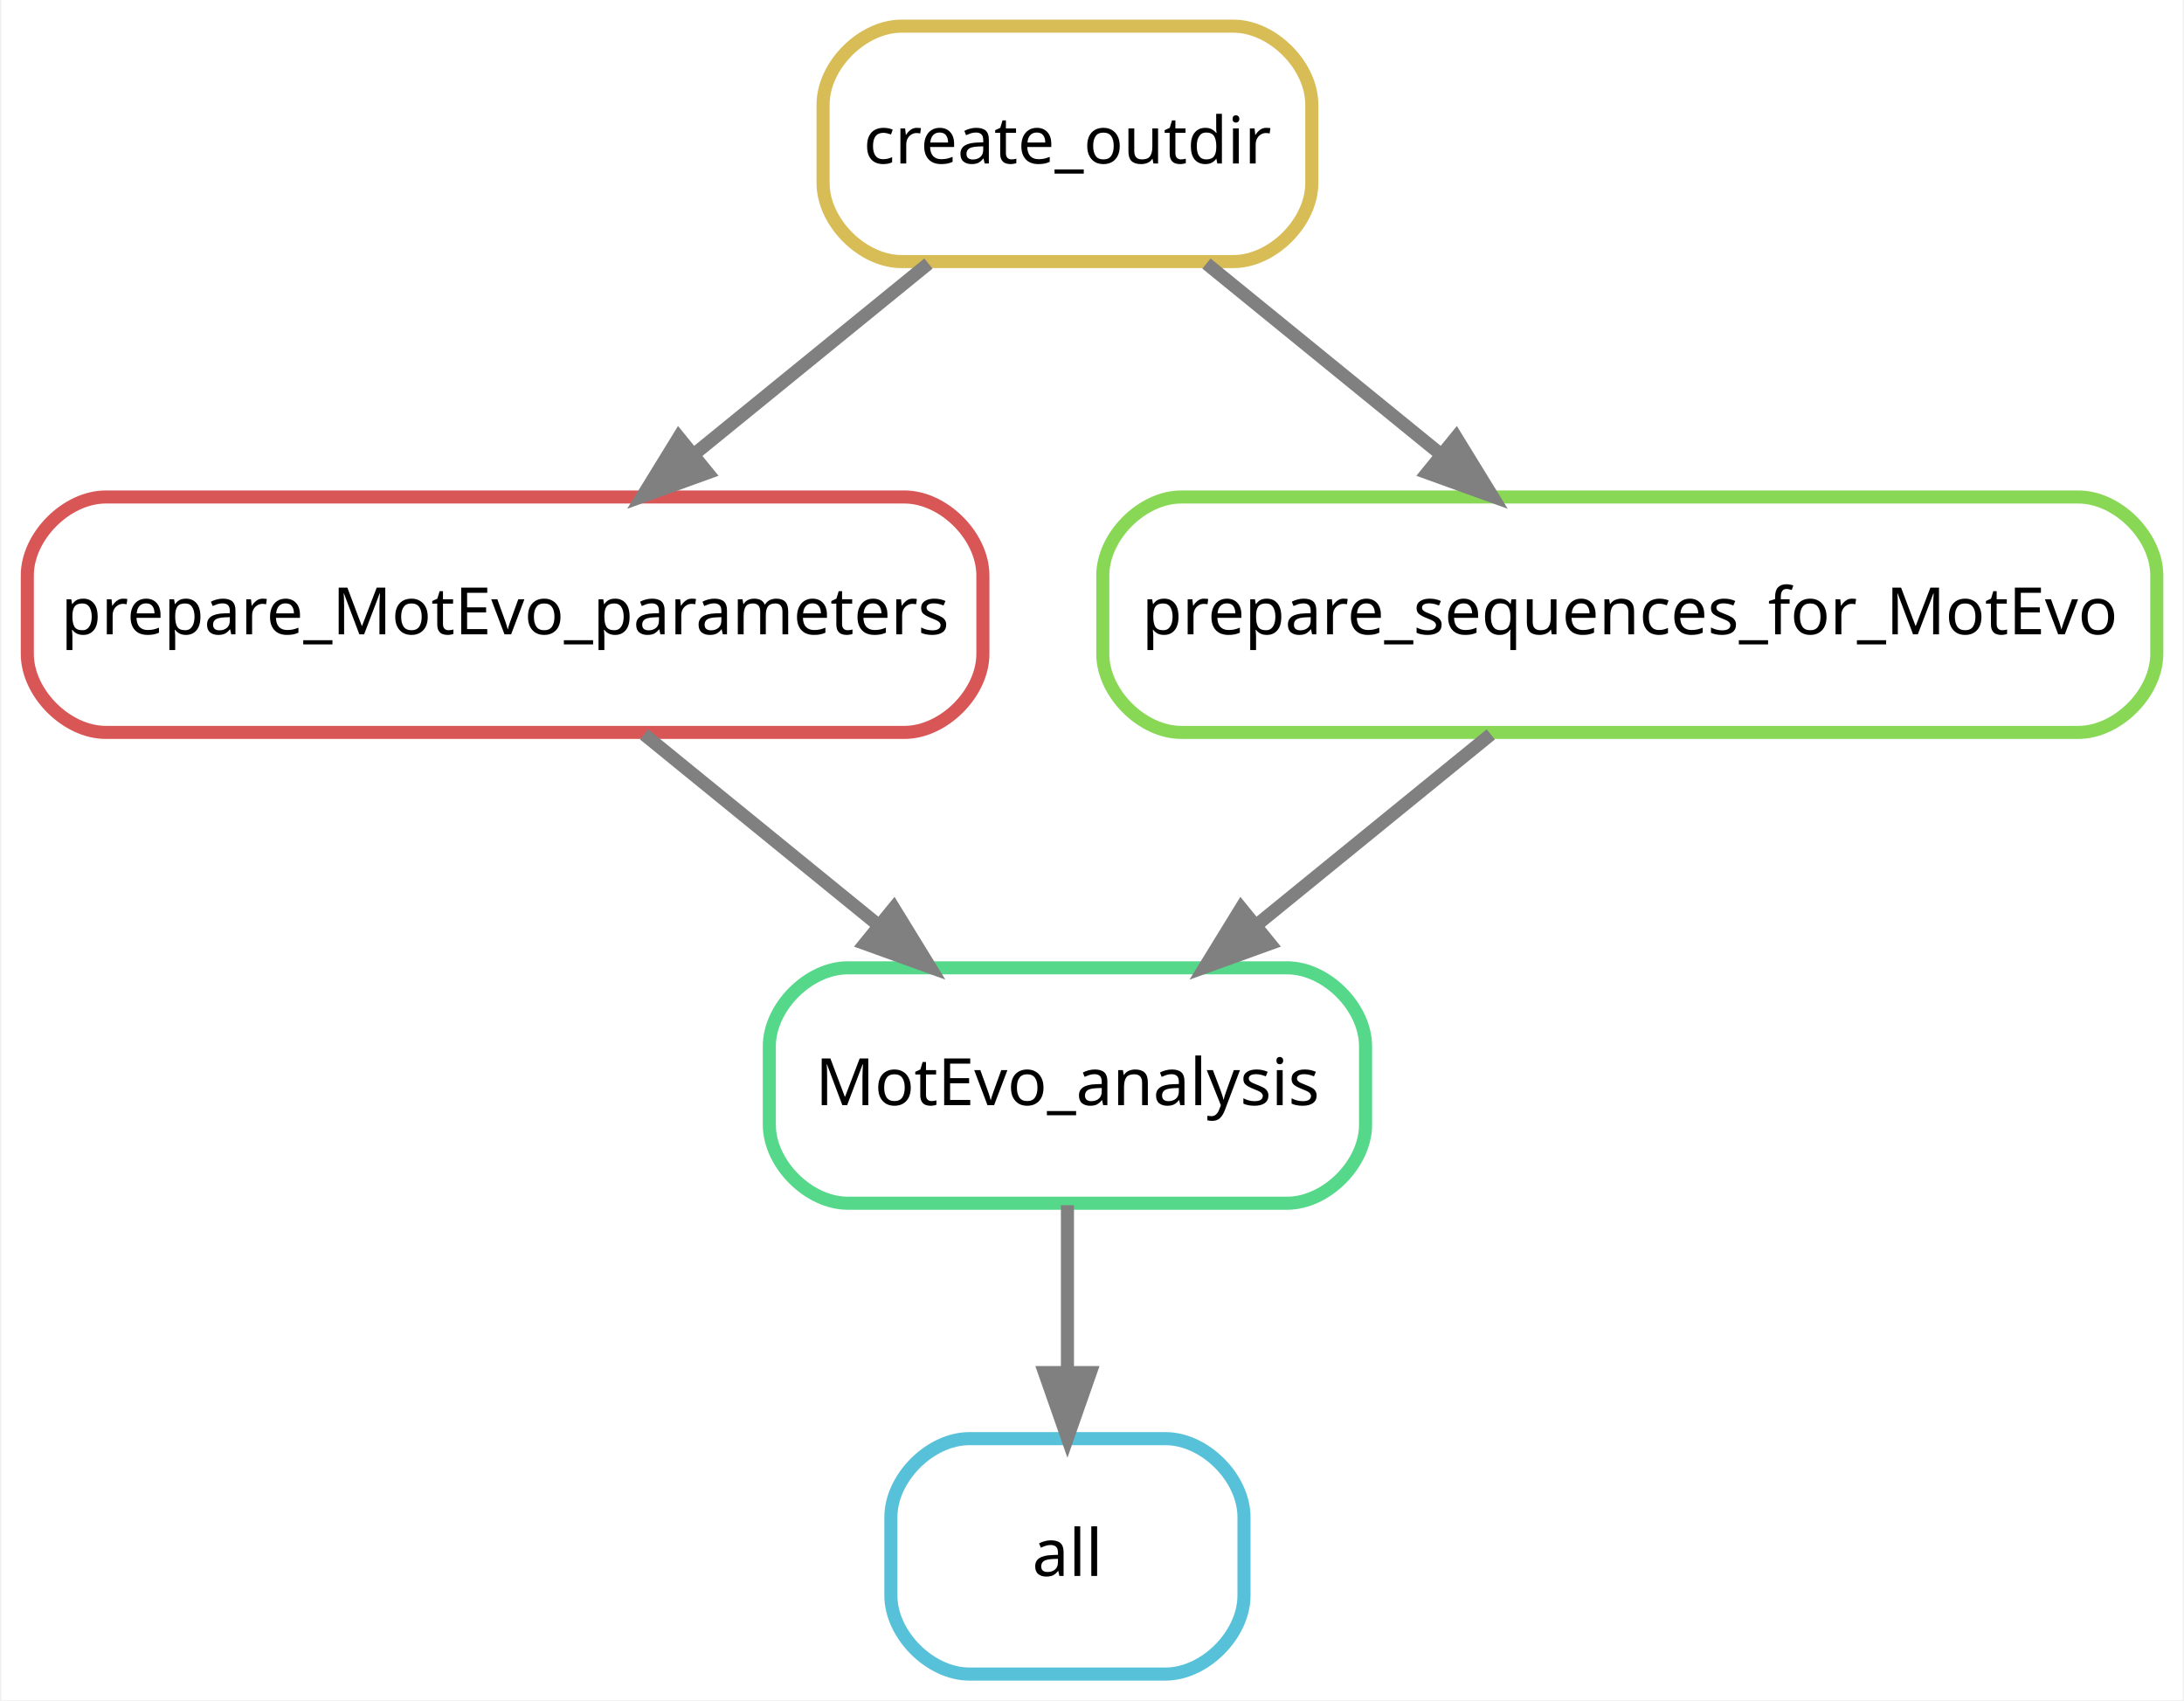
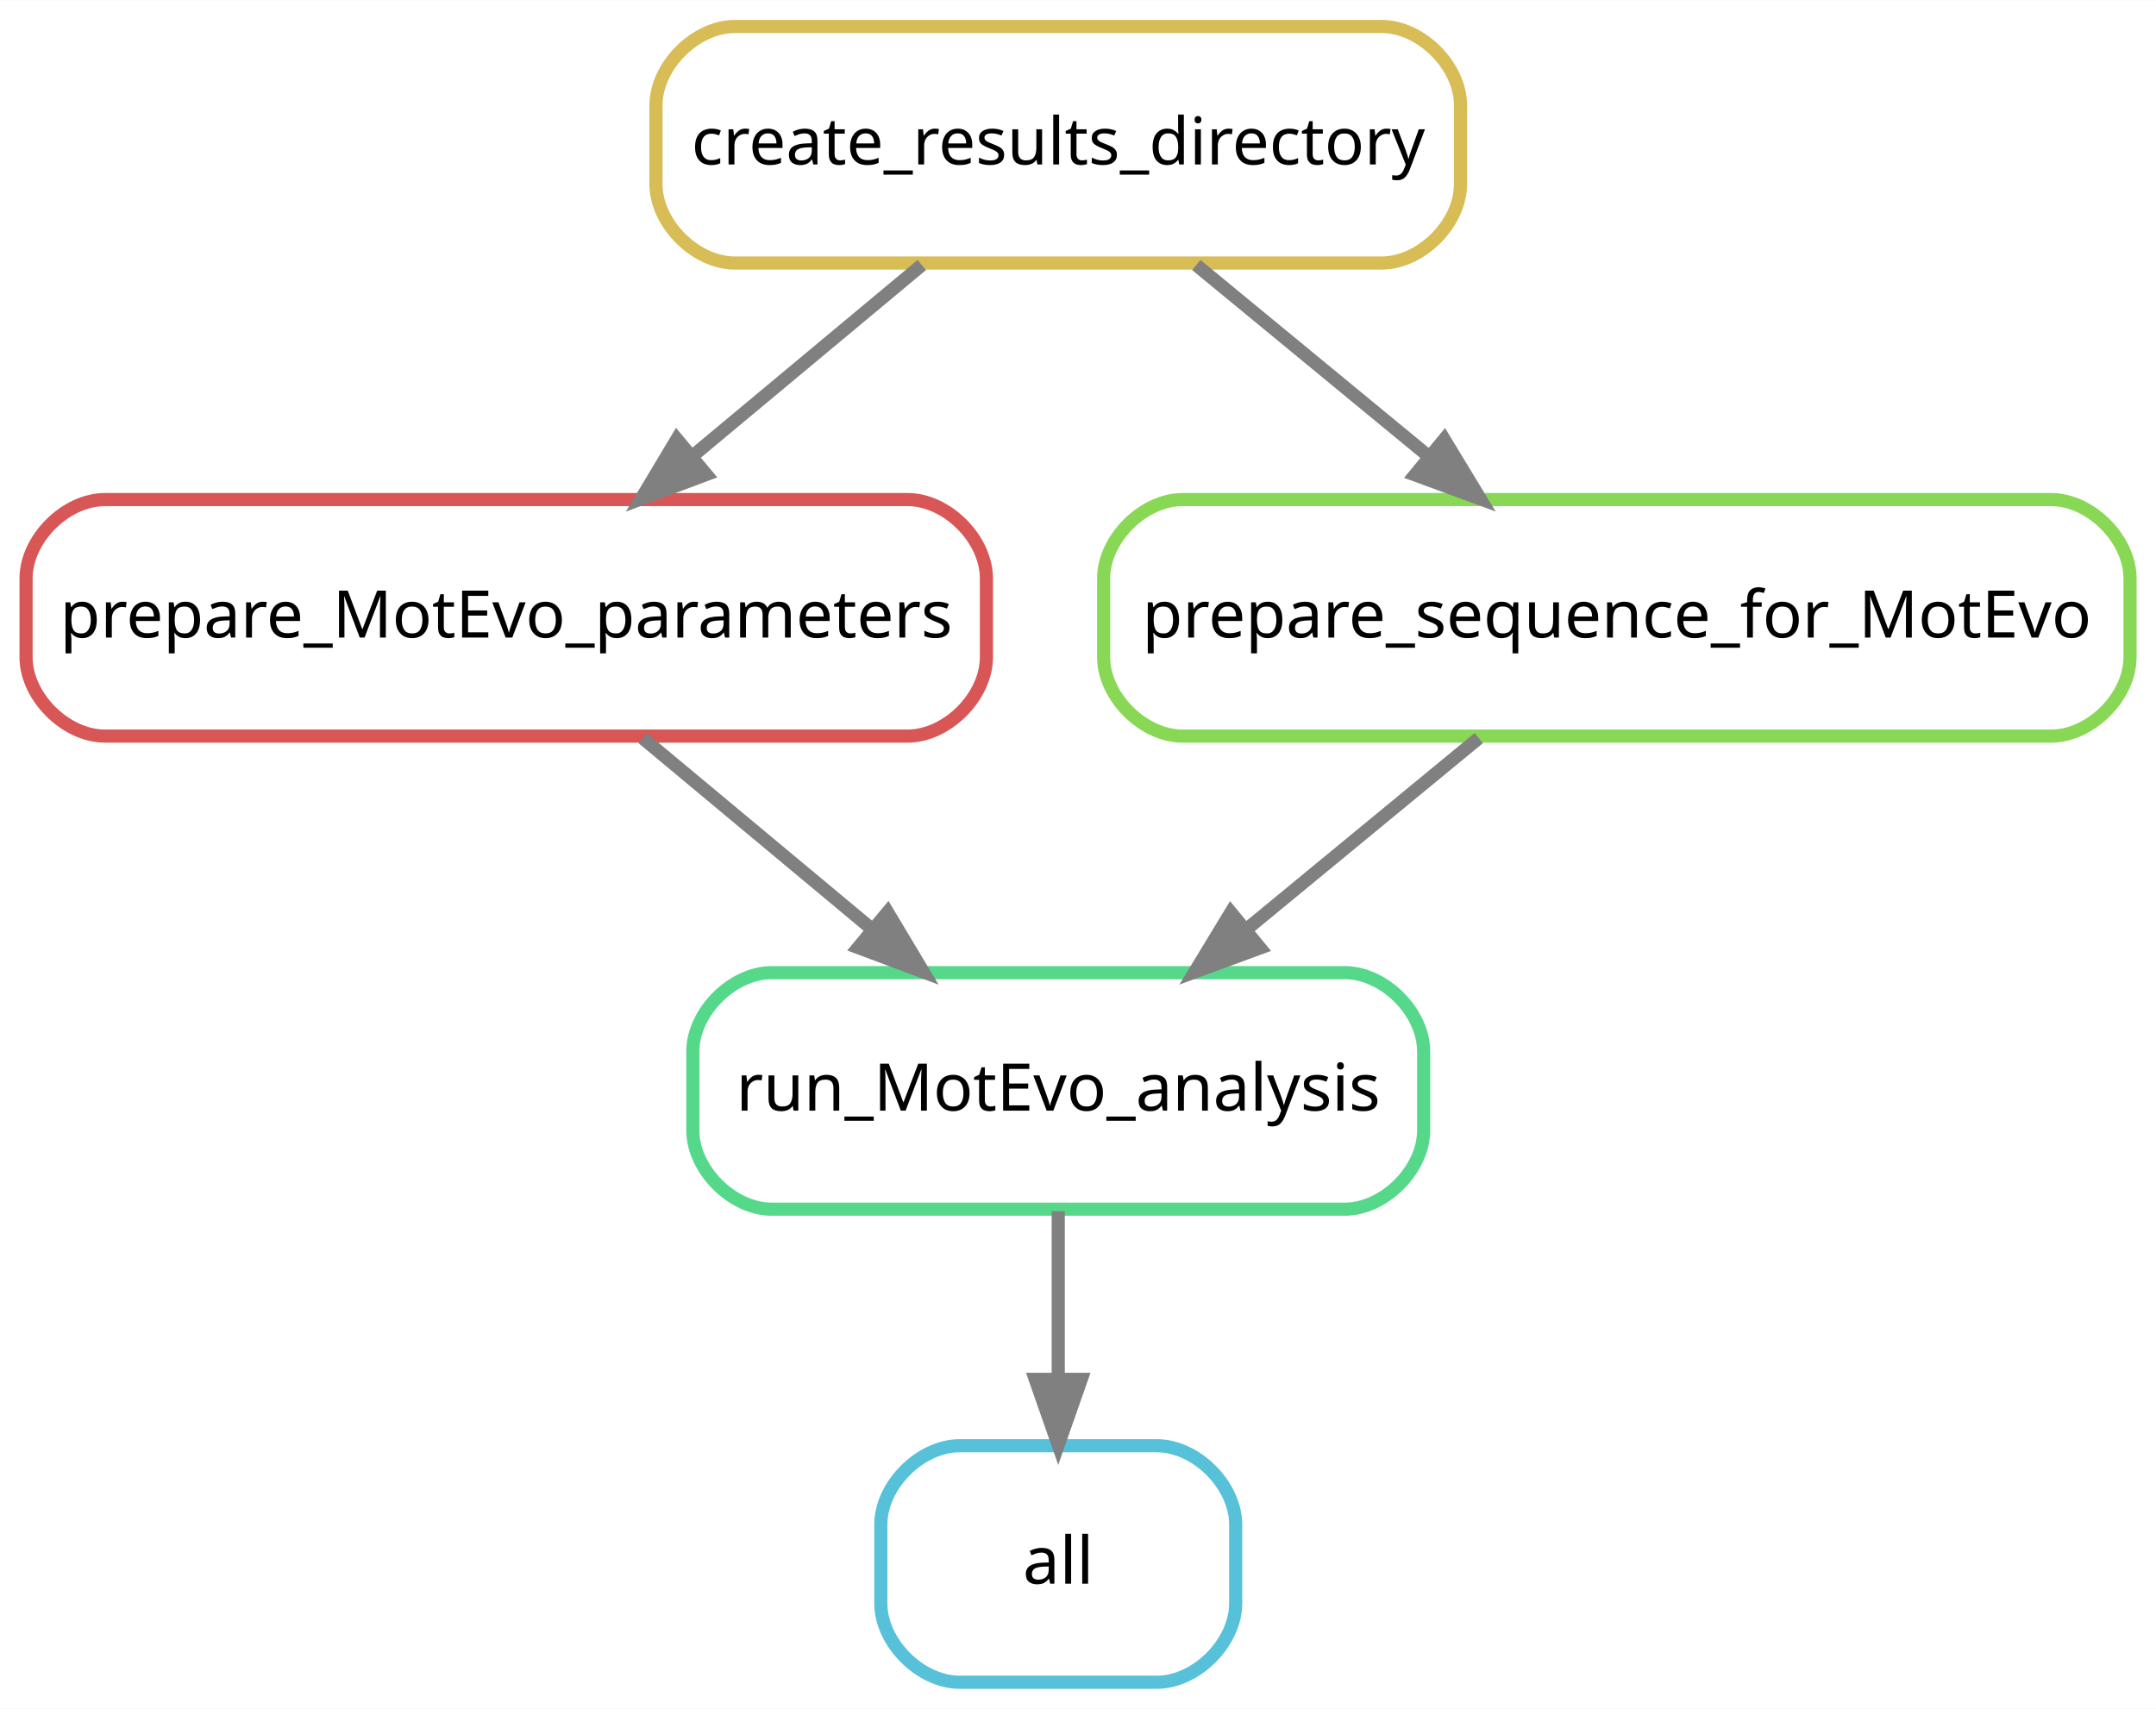
- <svg xmlns="http://www.w3.org/2000/svg" width="334pt" height="260pt" viewBox="0.00 0.00 333.58 260.00">
+ <svg xmlns="http://www.w3.org/2000/svg" width="328pt" height="260pt" viewBox="0.00 0.00 328.08 260.00">
  <g id="graph0" class="graph" transform="scale(1 1) rotate(0) translate(4 256)">
-     <polygon fill="white" stroke="none" points="-4,4 -4,-256 329.581,-256 329.581,4 -4,4" />
+     <polygon fill="white" stroke="none" points="-4,4 -4,-256 324.081,-256 324.081,4 -4,4" />
    <g id="node1" class="node">
-       <path fill="none" stroke="#56c1d8" stroke-width="2" d="M174.034,-36C174.034,-36 144.034,-36 144.034,-36 138.034,-36 132.034,-30 132.034,-24 132.034,-24 132.034,-12 132.034,-12 132.034,-6 138.034,-0 144.034,-0 144.034,-0 174.034,-0 174.034,-0 180.034,-0 186.034,-6 186.034,-12 186.034,-12 186.034,-24 186.034,-24 186.034,-30 180.034,-36 174.034,-36" />
-       <text text-anchor="middle" x="159.034" y="-15" font-family="sans" font-size="10.00">all</text>
+       <path fill="none" stroke="#56c1d8" stroke-width="2" d="M172.034,-36C172.034,-36 142.034,-36 142.034,-36 136.034,-36 130.034,-30 130.034,-24 130.034,-24 130.034,-12 130.034,-12 130.034,-6 136.034,-0 142.034,-0 142.034,-0 172.034,-0 172.034,-0 178.034,-0 184.034,-6 184.034,-12 184.034,-12 184.034,-24 184.034,-24 184.034,-30 178.034,-36 172.034,-36" />
+       <text text-anchor="middle" x="157.034" y="-15" font-family="sans" font-size="10.00">all</text>
    </g>
    <g id="node2" class="node">
-       <path fill="none" stroke="#56d88a" stroke-width="2" d="M192.626,-108C192.626,-108 125.442,-108 125.442,-108 119.442,-108 113.442,-102 113.442,-96 113.442,-96 113.442,-84 113.442,-84 113.442,-78 119.442,-72 125.442,-72 125.442,-72 192.626,-72 192.626,-72 198.626,-72 204.626,-78 204.626,-84 204.626,-84 204.626,-96 204.626,-96 204.626,-102 198.626,-108 192.626,-108" />
-       <text text-anchor="middle" x="159.034" y="-87" font-family="sans" font-size="10.00">MotEvo_analysis</text>
+       <path fill="none" stroke="#56d88a" stroke-width="2" d="M200.64,-108C200.64,-108 113.428,-108 113.428,-108 107.428,-108 101.428,-102 101.428,-96 101.428,-96 101.428,-84 101.428,-84 101.428,-78 107.428,-72 113.428,-72 113.428,-72 200.64,-72 200.64,-72 206.64,-72 212.64,-78 212.64,-84 212.64,-84 212.64,-96 212.64,-96 212.64,-102 206.64,-108 200.64,-108" />
+       <text text-anchor="middle" x="157.034" y="-87" font-family="sans" font-size="10.00">run_MotEvo_analysis</text>
    </g>
    <g id="edge1" class="edge">
-       <path fill="none" stroke="grey" stroke-width="2" d="M159.034,-71.697C159.034,-63.983 159.034,-54.712 159.034,-46.112" />
-       <polygon fill="grey" stroke="grey" stroke-width="2" points="162.534,-46.104 159.034,-36.104 155.534,-46.104 162.534,-46.104" />
+       <path fill="none" stroke="grey" stroke-width="2" d="M157.034,-71.697C157.034,-63.983 157.034,-54.712 157.034,-46.112" />
+       <polygon fill="grey" stroke="grey" stroke-width="2" points="160.534,-46.104 157.034,-36.104 153.534,-46.104 160.534,-46.104" />
    </g>
    <g id="node3" class="node">
      <path fill="none" stroke="#d85656" stroke-width="2" d="M134.103,-180C134.103,-180 11.966,-180 11.966,-180 5.966,-180 -0.034,-174 -0.034,-168 -0.034,-168 -0.034,-156 -0.034,-156 -0.034,-150 5.966,-144 11.966,-144 11.966,-144 134.103,-144 134.103,-144 140.103,-144 146.103,-150 146.103,-156 146.103,-156 146.103,-168 146.103,-168 146.103,-174 140.103,-180 134.103,-180" />
      <text text-anchor="middle" x="73.034" y="-159" font-family="sans" font-size="10.00">prepare_MotEvo_parameters</text>
    </g>
-     <g id="edge3" class="edge">
-       <path fill="none" stroke="grey" stroke-width="2" d="M94.293,-143.697C105.124,-134.881 118.452,-124.032 130.194,-114.474" />
-       <polygon fill="grey" stroke="grey" stroke-width="2" points="132.474,-117.132 138.02,-108.104 128.055,-111.703 132.474,-117.132" />
+     <g id="edge2" class="edge">
+       <path fill="none" stroke="grey" stroke-width="2" d="M93.798,-143.697C104.276,-134.965 117.146,-124.24 128.534,-114.75" />
+       <polygon fill="grey" stroke="grey" stroke-width="2" points="131.067,-117.195 136.509,-108.104 126.586,-111.817 131.067,-117.195" />
    </g>
    <g id="node4" class="node">
-       <path fill="none" stroke="#88d856" stroke-width="2" d="M313.627,-180C313.627,-180 176.441,-180 176.441,-180 170.441,-180 164.441,-174 164.441,-168 164.441,-168 164.441,-156 164.441,-156 164.441,-150 170.441,-144 176.441,-144 176.441,-144 313.627,-144 313.627,-144 319.627,-144 325.627,-150 325.627,-156 325.627,-156 325.627,-168 325.627,-168 325.627,-174 319.627,-180 313.627,-180" />
-       <text text-anchor="middle" x="245.034" y="-159" font-family="sans" font-size="10.00">prepare_sequences_for_MotEvo</text>
+       <path fill="none" stroke="#88d856" stroke-width="2" d="M308.127,-180C308.127,-180 175.941,-180 175.941,-180 169.941,-180 163.941,-174 163.941,-168 163.941,-168 163.941,-156 163.941,-156 163.941,-150 169.941,-144 175.941,-144 175.941,-144 308.127,-144 308.127,-144 314.127,-144 320.127,-150 320.127,-156 320.127,-156 320.127,-168 320.127,-168 320.127,-174 314.127,-180 308.127,-180" />
+       <text text-anchor="middle" x="242.034" y="-159" font-family="sans" font-size="10.00">prepare_sequence_for_MotEvo</text>
    </g>
-     <g id="edge2" class="edge">
-       <path fill="none" stroke="grey" stroke-width="2" d="M223.776,-143.697C212.945,-134.881 199.616,-124.032 187.874,-114.474" />
-       <polygon fill="grey" stroke="grey" stroke-width="2" points="190.013,-111.703 180.048,-108.104 185.594,-117.132 190.013,-111.703" />
+     <g id="edge3" class="edge">
+       <path fill="none" stroke="grey" stroke-width="2" d="M221.023,-143.697C210.318,-134.881 197.145,-124.032 185.539,-114.474" />
+       <polygon fill="grey" stroke="grey" stroke-width="2" points="187.748,-111.76 177.804,-108.104 183.298,-117.163 187.748,-111.76" />
    </g>
    <g id="node5" class="node">
-       <path fill="none" stroke="#d8bc56" stroke-width="2" d="M184.404,-252C184.404,-252 133.664,-252 133.664,-252 127.664,-252 121.664,-246 121.664,-240 121.664,-240 121.664,-228 121.664,-228 121.664,-222 127.664,-216 133.664,-216 133.664,-216 184.404,-216 184.404,-216 190.404,-216 196.404,-222 196.404,-228 196.404,-228 196.404,-240 196.404,-240 196.404,-246 190.404,-252 184.404,-252" />
-       <text text-anchor="middle" x="159.034" y="-231" font-family="sans" font-size="10.00">create_outdir</text>
+       <path fill="none" stroke="#d8bc56" stroke-width="2" d="M206.248,-252C206.248,-252 107.82,-252 107.82,-252 101.82,-252 95.82,-246 95.82,-240 95.82,-240 95.82,-228 95.82,-228 95.82,-222 101.82,-216 107.82,-216 107.82,-216 206.248,-216 206.248,-216 212.248,-216 218.248,-222 218.248,-228 218.248,-228 218.248,-240 218.248,-240 218.248,-246 212.248,-252 206.248,-252" />
+       <text text-anchor="middle" x="157.034" y="-231" font-family="sans" font-size="10.00">create_results_directory</text>
    </g>
    <g id="edge4" class="edge">
-       <path fill="none" stroke="grey" stroke-width="2" d="M137.776,-215.697C126.945,-206.881 113.616,-196.032 101.874,-186.474" />
-       <polygon fill="grey" stroke="grey" stroke-width="2" points="104.013,-183.703 94.048,-180.104 99.594,-189.132 104.013,-183.703" />
+       <path fill="none" stroke="grey" stroke-width="2" d="M136.27,-215.697C125.793,-206.965 112.923,-196.24 101.535,-186.75" />
+       <polygon fill="grey" stroke="grey" stroke-width="2" points="103.482,-183.817 93.559,-180.104 99.001,-189.195 103.482,-183.817" />
    </g>
    <g id="edge5" class="edge">
-       <path fill="none" stroke="grey" stroke-width="2" d="M180.293,-215.697C191.124,-206.881 204.452,-196.032 216.194,-186.474" />
-       <polygon fill="grey" stroke="grey" stroke-width="2" points="218.474,-189.132 224.02,-180.104 214.055,-183.703 218.474,-189.132" />
+       <path fill="none" stroke="grey" stroke-width="2" d="M178.045,-215.697C188.75,-206.881 201.924,-196.032 213.53,-186.474" />
+       <polygon fill="grey" stroke="grey" stroke-width="2" points="215.77,-189.163 221.265,-180.104 211.32,-183.76 215.77,-189.163" />
    </g>
  </g>
</svg>
